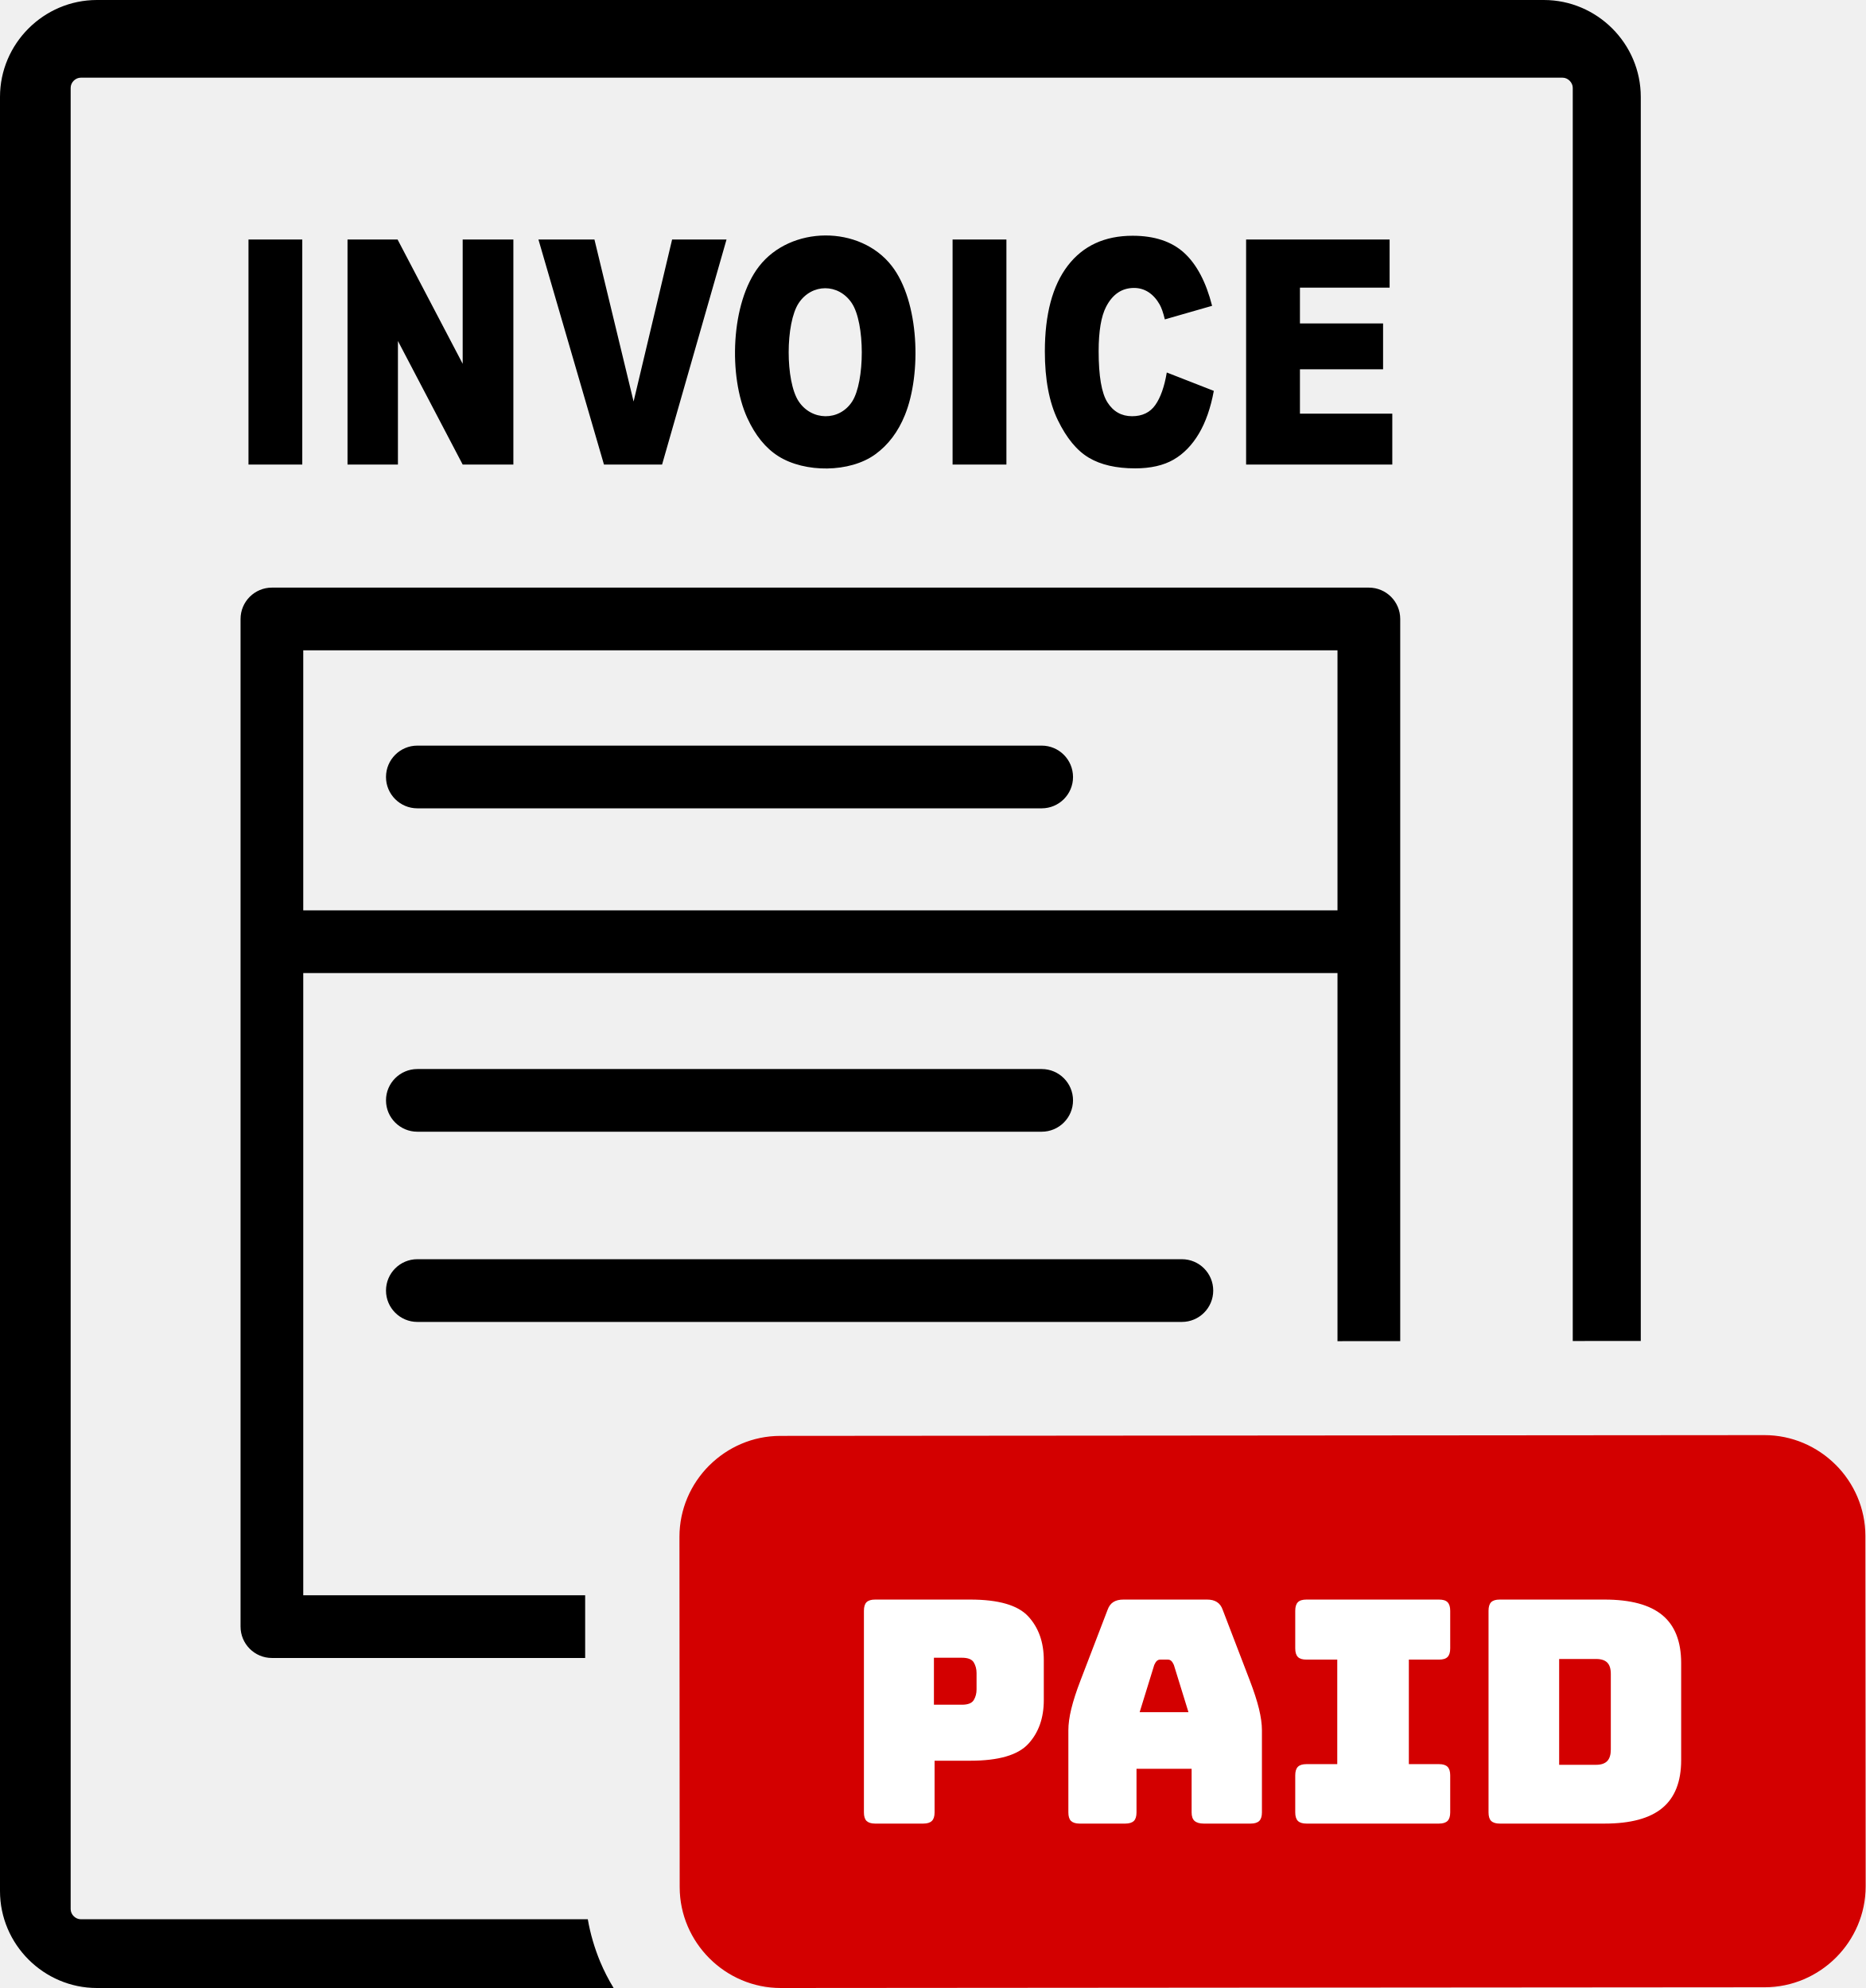
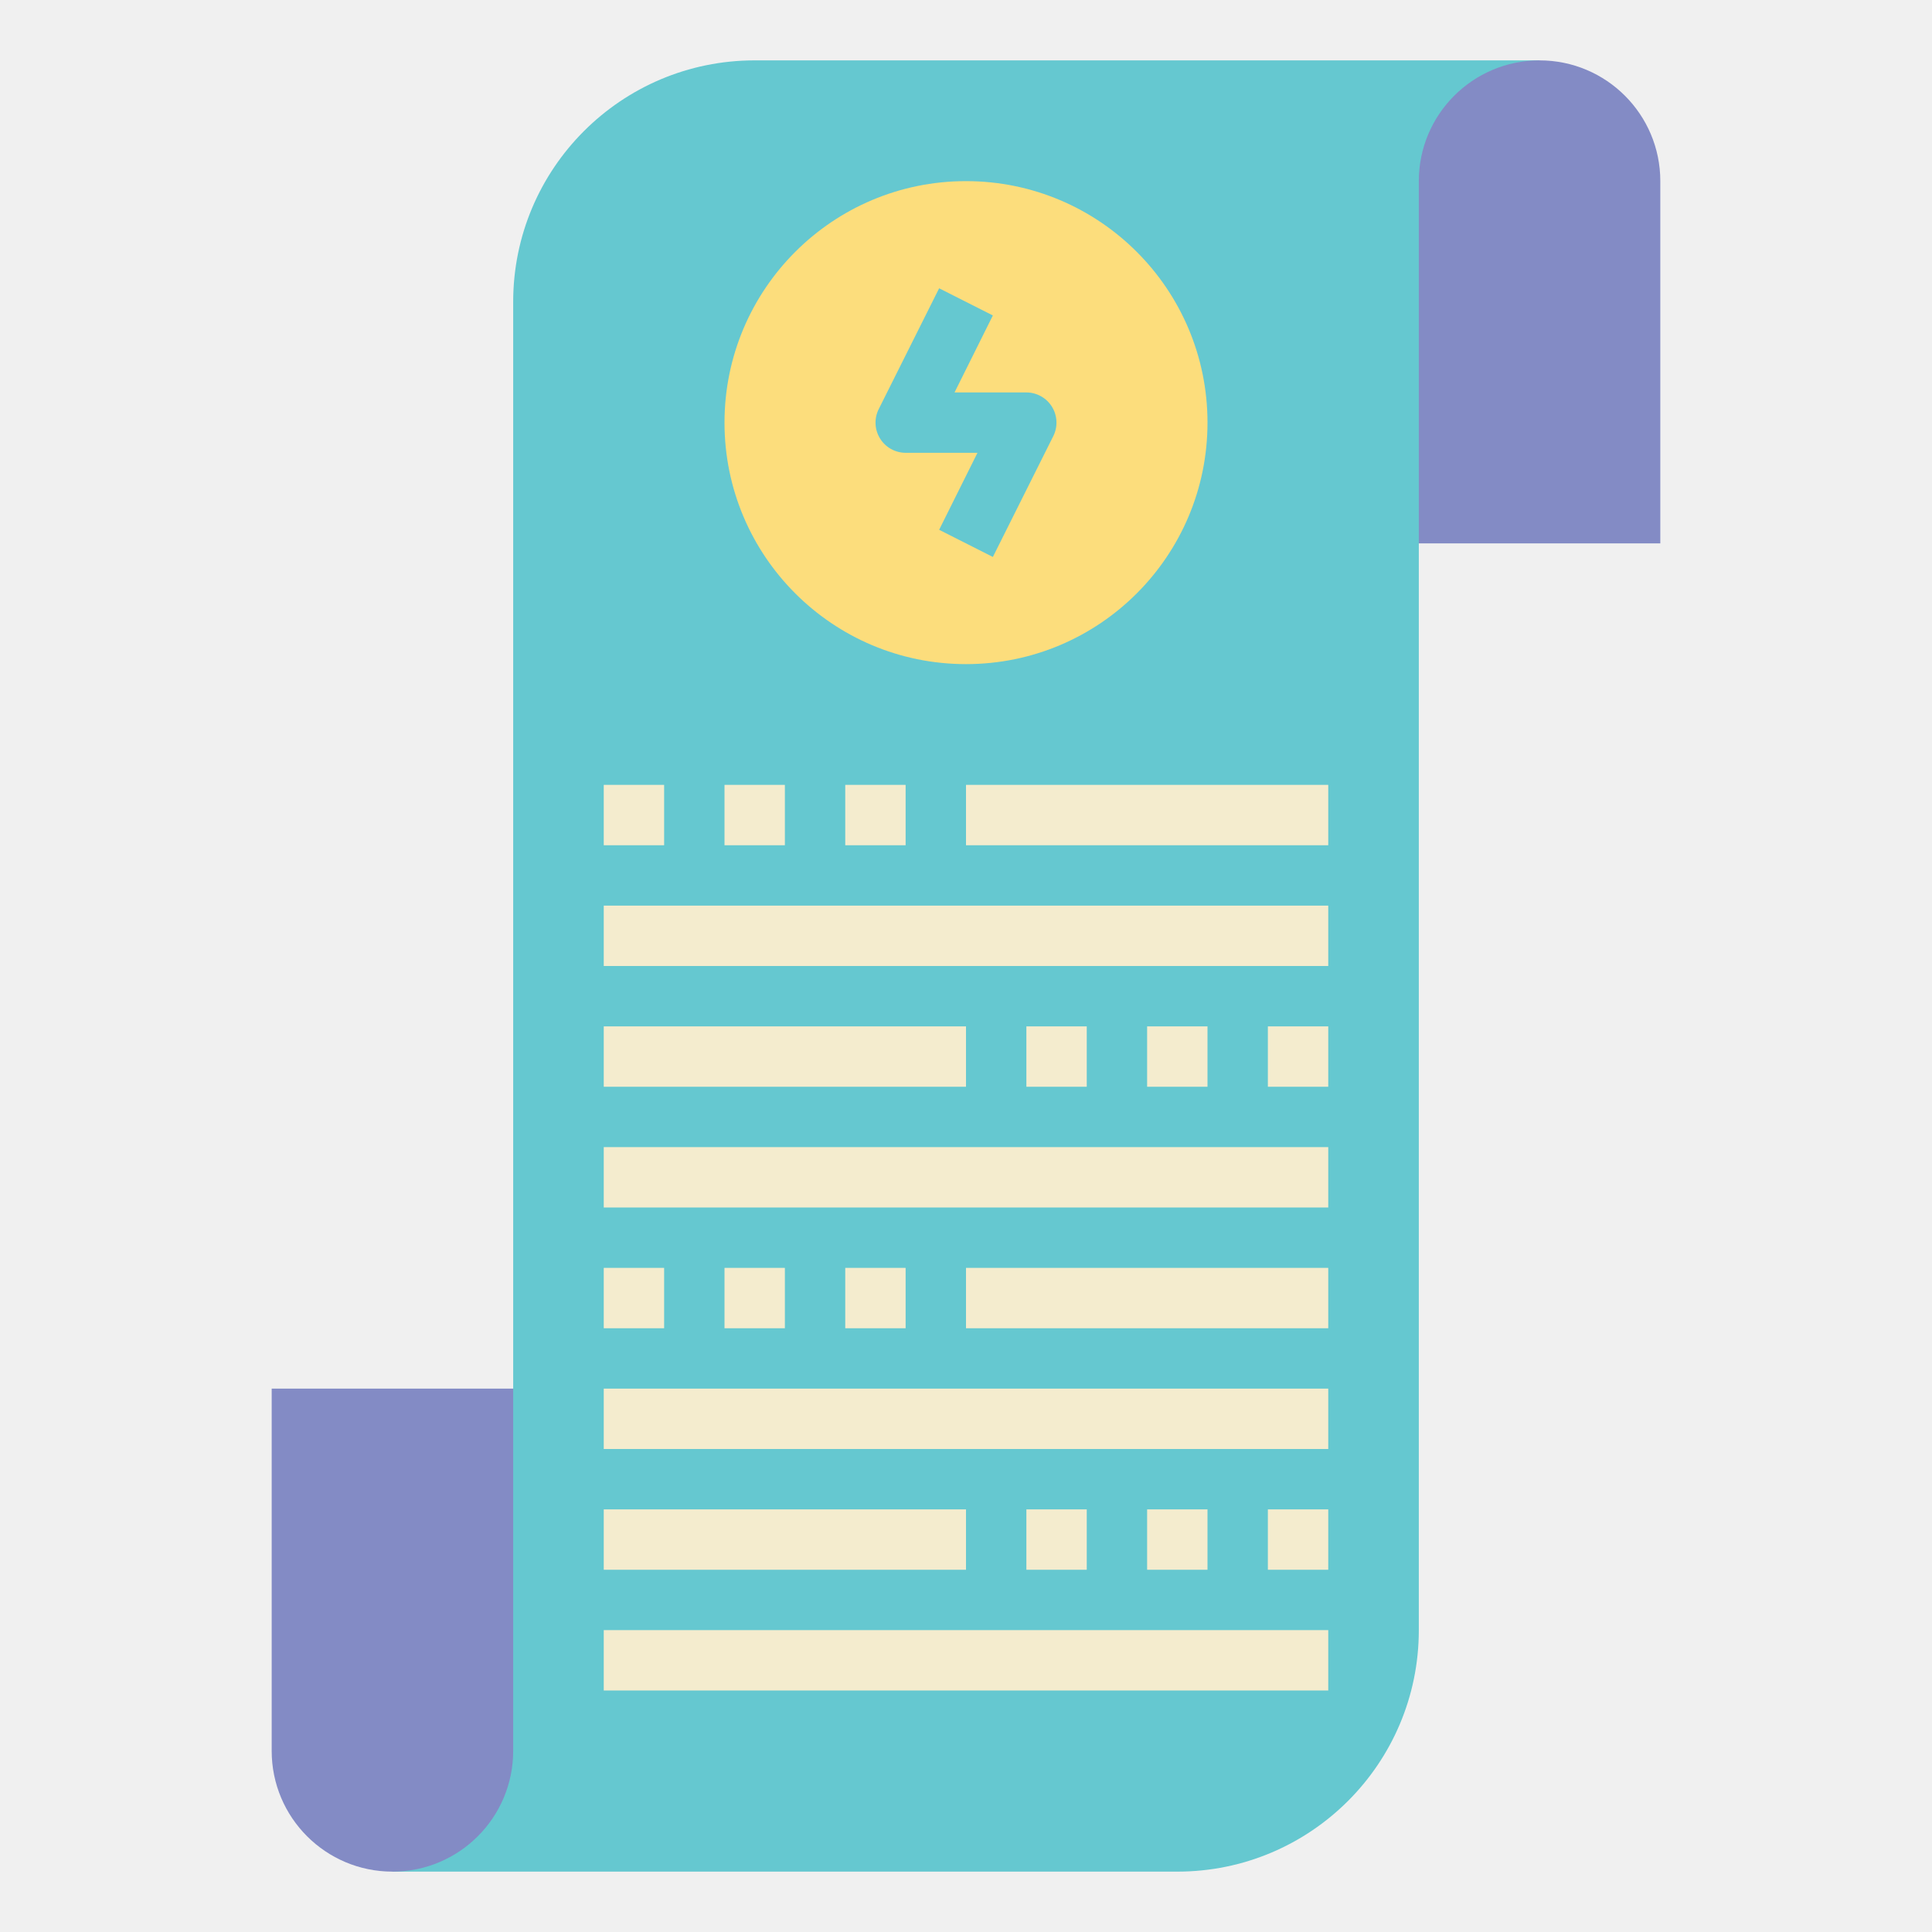
- <svg xmlns="http://www.w3.org/2000/svg" shape-rendering="geometricPrecision" text-rendering="geometricPrecision" image-rendering="optimizeQuality" fill-rule="evenodd" clip-rule="evenodd" viewBox="0 0 480 511.6">
-   <g fill-rule="nonzero">
-     <path d="M422.14 24.94C422.14 11.23 410.9 0 397.19 0H24.94C11.23 0 0 11.24 0 24.94v461.71c0 13.71 11.23 24.95 24.94 24.95h132.93a50.163 50.163 0 0 1-3.46-6.77c-1.44-3.49-2.53-7.15-3.18-10.92H20.79c-1.37 0-2.61-1.21-2.61-2.61V22.6c0-1.41 1.24-2.61 2.61-2.61h381.23c1.4 0 2.62 1.27 2.62 2.61v322.5l17.5-.01V24.94zM63.93 61.64h13.84v57.91H63.93V61.64zm25.48 0h12.88l16.75 31.98V61.64h13.04v57.91h-13.04l-16.66-31.8v31.8H89.41V61.64zm49.12 0h14.41l10.07 41.69 9.91-41.69h14l-16.58 57.91h-14.95l-16.86-57.91zm56.74 6.93c8.12-10.52 25.95-10.69 34.15-.15 7.14 9.17 7.69 27.82 3.4 38.38-1.75 4.33-4.3 7.71-7.62 10.11-6.57 4.78-18.13 4.79-24.93.5-3.29-2.08-5.97-5.38-8.02-9.88-4.87-10.69-4.26-29.54 3.02-38.96zm10.2 34.7c3.31 5.03 10.43 5.19 13.76.08 3.3-5.07 3.38-20.23-.11-25.39-3.42-5.07-10.26-5.04-13.63.04-3.43 5.2-3.44 20.08-.02 25.27zm39.61-41.63h13.85v57.91h-13.85V61.64zm55.11 34.22 12.1 4.73c-.81 4.39-2.1 8.08-3.85 11.02-1.74 2.93-3.91 5.17-6.5 6.67-2.59 1.49-5.89 2.25-9.89 2.25-4.86 0-8.84-.91-11.91-2.74-3.08-1.82-5.74-5.06-7.97-9.65-2.23-4.59-3.35-10.51-3.35-17.68 0-9.56 1.96-16.94 5.89-22.08 3.93-5.13 9.5-7.71 16.69-7.71 5.63 0 10.07 1.48 13.28 4.42 3.21 2.95 5.61 7.48 7.17 13.61l-12.16 3.49c-.42-1.76-.88-3.04-1.34-3.84-.77-1.36-1.73-2.42-2.84-3.15-1.12-.73-2.37-1.1-3.75-1.1-3.14 0-5.53 1.64-7.2 4.88-1.24 2.42-1.9 6.21-1.9 11.38 0 6.41.75 10.8 2.26 13.18 1.5 2.37 3.62 3.57 6.34 3.57 2.64 0 4.64-.97 5.99-2.9 1.34-1.91 2.33-4.7 2.94-8.35zm20.41-34.22h36.92v12.38h-23.07v9.21h21.39v11.81h-21.39v11.42h23.76v13.09H320.6V61.64zM107.38 208.02c-4.45 0-8.07-3.61-8.07-8.07 0-4.45 3.62-8.07 8.07-8.07H268c4.46 0 8.07 3.62 8.07 8.07 0 4.46-3.61 8.07-8.07 8.07H107.38zm0 132.17c-4.45 0-8.07-3.62-8.07-8.07 0-4.46 3.62-8.07 8.07-8.07h196.69c4.46 0 8.07 3.61 8.07 8.07 0 4.45-3.61 8.07-8.07 8.07H107.38zm0-48.95c-4.45 0-8.07-3.61-8.07-8.06 0-4.46 3.62-8.07 8.07-8.07H268c4.46 0 8.07 3.61 8.07 8.07 0 4.45-3.61 8.06-8.07 8.06H107.38zm236.73-40.83H78.02v160.12h72.53v16.14H69.96c-4.46 0-8.07-3.62-8.07-8.07V159.29c0-4.45 3.61-8.07 8.07-8.07h282.22c4.46 0 8.07 3.62 8.07 8.07v185.84l-16.14.01v-94.73zM78.02 234.27h266.09v-66.91H78.02v66.91z" />
-     <path fill="#D30000" d="m200.76 369.52 253.18-.2c7.12 0 13.6 2.91 18.33 7.62l.05.04c4.69 4.71 7.6 11.19 7.61 18.29l.07 90.15c0 7.11-2.91 13.6-7.61 18.32l-.05.05c-4.71 4.69-11.18 7.61-18.29 7.62l-253.19.19c-7.11 0-13.6-2.91-18.31-7.61l-.05-.05c-4.7-4.71-7.62-11.18-7.63-18.29l-.06-90.15c0-7.11 2.91-13.6 7.61-18.32l.05-.04c4.71-4.7 11.18-7.62 18.29-7.62z" />
-     <path fill="#fff" d="M237.56 469.29h-12.41c-1.01 0-1.74-.24-2.21-.69-.45-.45-.67-1.18-.67-2.2v-51.88c0-1.01.22-1.74.67-2.2.47-.46 1.2-.68 2.21-.68h24.5c7.25 0 12.23 1.44 14.89 4.32 2.67 2.89 4.01 6.65 4.01 11.29v10.25c0 4.64-1.34 8.41-4.01 11.29-2.66 2.88-7.64 4.32-14.89 4.32h-9.2v13.29c0 1.02-.23 1.75-.69 2.2-.45.45-1.19.69-2.2.69zm2.72-42.68v12.09h7.21c1.54 0 2.56-.4 3.04-1.2.48-.8.72-1.7.72-2.72v-4.24c0-1.02-.24-1.92-.72-2.73-.48-.8-1.5-1.2-3.04-1.2h-7.21zm56.69 1.84-3.76 12.17h12.56l-3.76-12.17c-.21-.48-.44-.82-.68-1.04a1.24 1.24 0 0 0-.84-.32h-2c-.32 0-.6.11-.84.32-.24.22-.47.56-.68 1.04zm-4.57 37.95c0 1.02-.22 1.75-.67 2.2-.46.45-1.2.69-2.21.69h-11.77c-1.01 0-1.74-.24-2.21-.69-.45-.45-.67-1.18-.67-2.2v-21.13c0-1.6.25-3.45.76-5.53s1.29-4.51 2.36-7.28l6.97-18.18c.32-.9.81-1.58 1.48-2 .67-.43 1.53-.64 2.6-.64h21.54c1.01 0 1.86.21 2.52.64.67.42 1.17 1.1 1.48 2l6.97 18.18c1.06 2.77 1.85 5.2 2.36 7.28.5 2.08.76 3.93.76 5.53v21.13c0 1.02-.23 1.75-.68 2.2-.46.45-1.19.69-2.2.69H309.7c-1.07 0-1.86-.24-2.37-.69-.5-.45-.75-1.18-.75-2.2v-11.21H292.4v11.21zm43.72 2.89c-1.01 0-1.75-.24-2.2-.69-.45-.45-.68-1.18-.68-2.2v-9.52c0-1.02.23-1.75.68-2.2.45-.46 1.19-.69 2.2-.69h7.93v-26.9h-7.93c-1.01 0-1.75-.22-2.2-.68-.45-.46-.68-1.19-.68-2.2v-9.69c0-1.01.23-1.74.68-2.2.45-.46 1.19-.68 2.2-.68h34.11c1.02 0 1.75.22 2.2.68.45.46.68 1.19.68 2.2v9.69c0 1.01-.23 1.74-.68 2.2-.45.46-1.18.68-2.2.68h-7.76v26.9h7.76c1.02 0 1.75.23 2.2.69.45.45.68 1.18.68 2.2v9.52c0 1.02-.23 1.75-.68 2.2-.45.45-1.18.69-2.2.69h-34.11zm76.7 0h-26.97c-1.02 0-1.75-.24-2.21-.69-.45-.45-.67-1.18-.67-2.2v-51.88c0-1.01.22-1.74.67-2.2.46-.46 1.19-.68 2.21-.68h26.97c6.68 0 11.63 1.33 14.86 4 3.23 2.67 4.85 6.78 4.85 12.33v24.99c0 5.54-1.62 9.65-4.85 12.32-3.23 2.68-8.18 4.01-14.86 4.01zm-11.68-42.36v27.23h9.53c1.28 0 2.23-.33 2.84-.96.62-.65.92-1.64.92-2.97v-19.45c0-1.34-.3-2.31-.92-2.93-.61-.61-1.56-.92-2.84-.92h-9.53z" />
-   </g>
+ <svg xmlns="http://www.w3.org/2000/svg" width="800px" height="800px" viewBox="0 0 64 64" data-name="Layer 1" id="Layer_1">
+   <defs>
+     <style>.cls-1{fill:#65c8d0;}.cls-2{fill:#fcdd7c;}.cls-3{fill:#838bc5;}.cls-4{fill:#f4ecce;}</style>
+   </defs>
+   <path class="cls-1" d="M39,62H13l4-16V10a8,8,0,0,1,8-8H51L47,18V54A8,8,0,0,1,39,62Z" />
+   <circle class="cls-2" cx="32" cy="14" r="8" />
+   <path class="cls-3" d="M51,2h0a4,4,0,0,1,4,4V18a0,0,0,0,1,0,0H47a0,0,0,0,1,0,0V6a4,4,0,0,1,4-4Z" />
+   <path class="cls-3" d="M13,46h0a4,4,0,0,1,4,4V62a0,0,0,0,1,0,0H9a0,0,0,0,1,0,0V50A4,4,0,0,1,13,46Z" transform="translate(26 108) rotate(180)" />
+   <path class="cls-1" d="M32.89,18.45l-1.78-.9L32.38,15H30a1,1,0,0,1-.89-1.45l2-4,1.78.9L31.62,13H34a1,1,0,0,1,.89,1.45Z" />
+   <rect class="cls-4" height="2" width="2" x="20" y="26" />
+   <rect class="cls-4" height="2" width="2" x="24" y="26" />
+   <rect class="cls-4" height="2" width="2" x="28" y="26" />
+   <rect class="cls-4" height="2" width="12" x="32" y="26" />
+   <rect class="cls-4" height="2" width="24" x="20" y="30" />
+   <rect class="cls-4" height="2" width="2" x="42" y="34" />
+   <rect class="cls-4" height="2" width="2" x="38" y="34" />
+   <rect class="cls-4" height="2" width="2" x="34" y="34" />
+   <rect class="cls-4" height="2" width="12" x="20" y="34" />
+   <rect class="cls-4" height="2" width="24" x="20" y="38" />
+   <rect class="cls-4" height="2" width="2" x="20" y="42" />
+   <rect class="cls-4" height="2" width="2" x="24" y="42" />
+   <rect class="cls-4" height="2" width="2" x="28" y="42" />
+   <rect class="cls-4" height="2" width="12" x="32" y="42" />
+   <rect class="cls-4" height="2" width="24" x="20" y="46" />
+   <rect class="cls-4" height="2" width="2" x="42" y="50" />
+   <rect class="cls-4" height="2" width="2" x="38" y="50" />
+   <rect class="cls-4" height="2" width="2" x="34" y="50" />
+   <rect class="cls-4" height="2" width="12" x="20" y="50" />
+   <rect class="cls-4" height="2" width="24" x="20" y="54" />
</svg>
